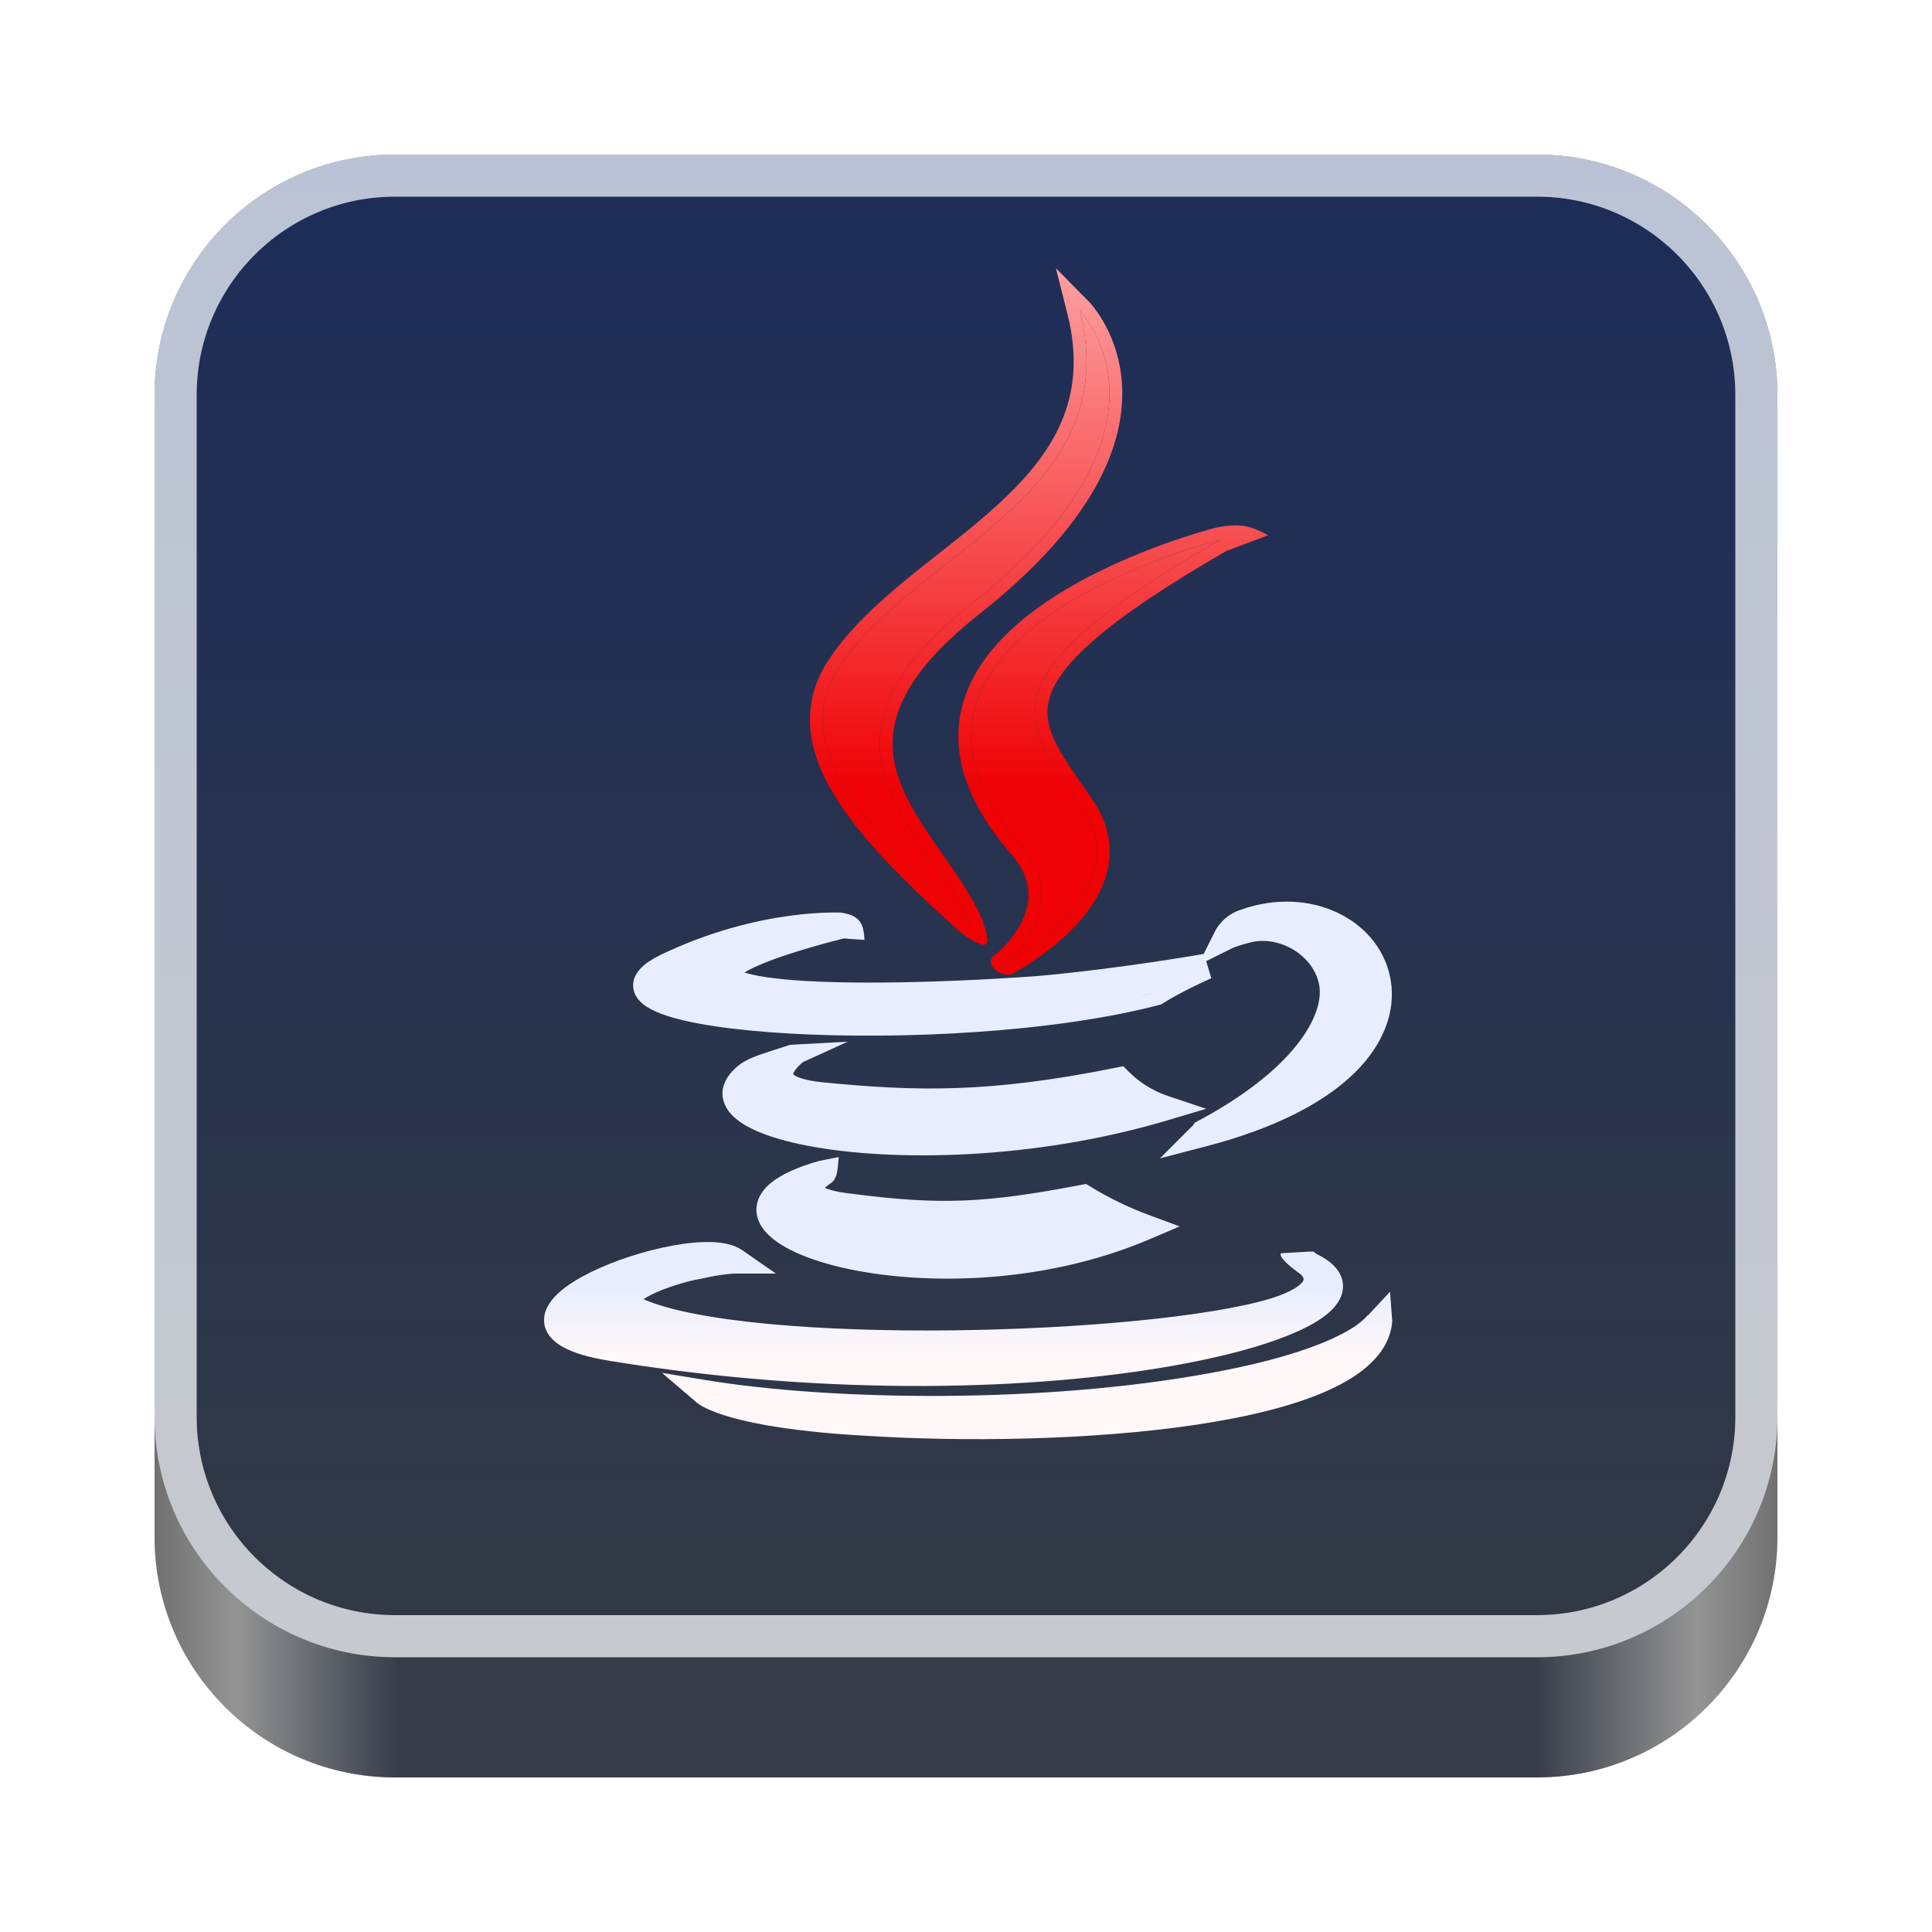
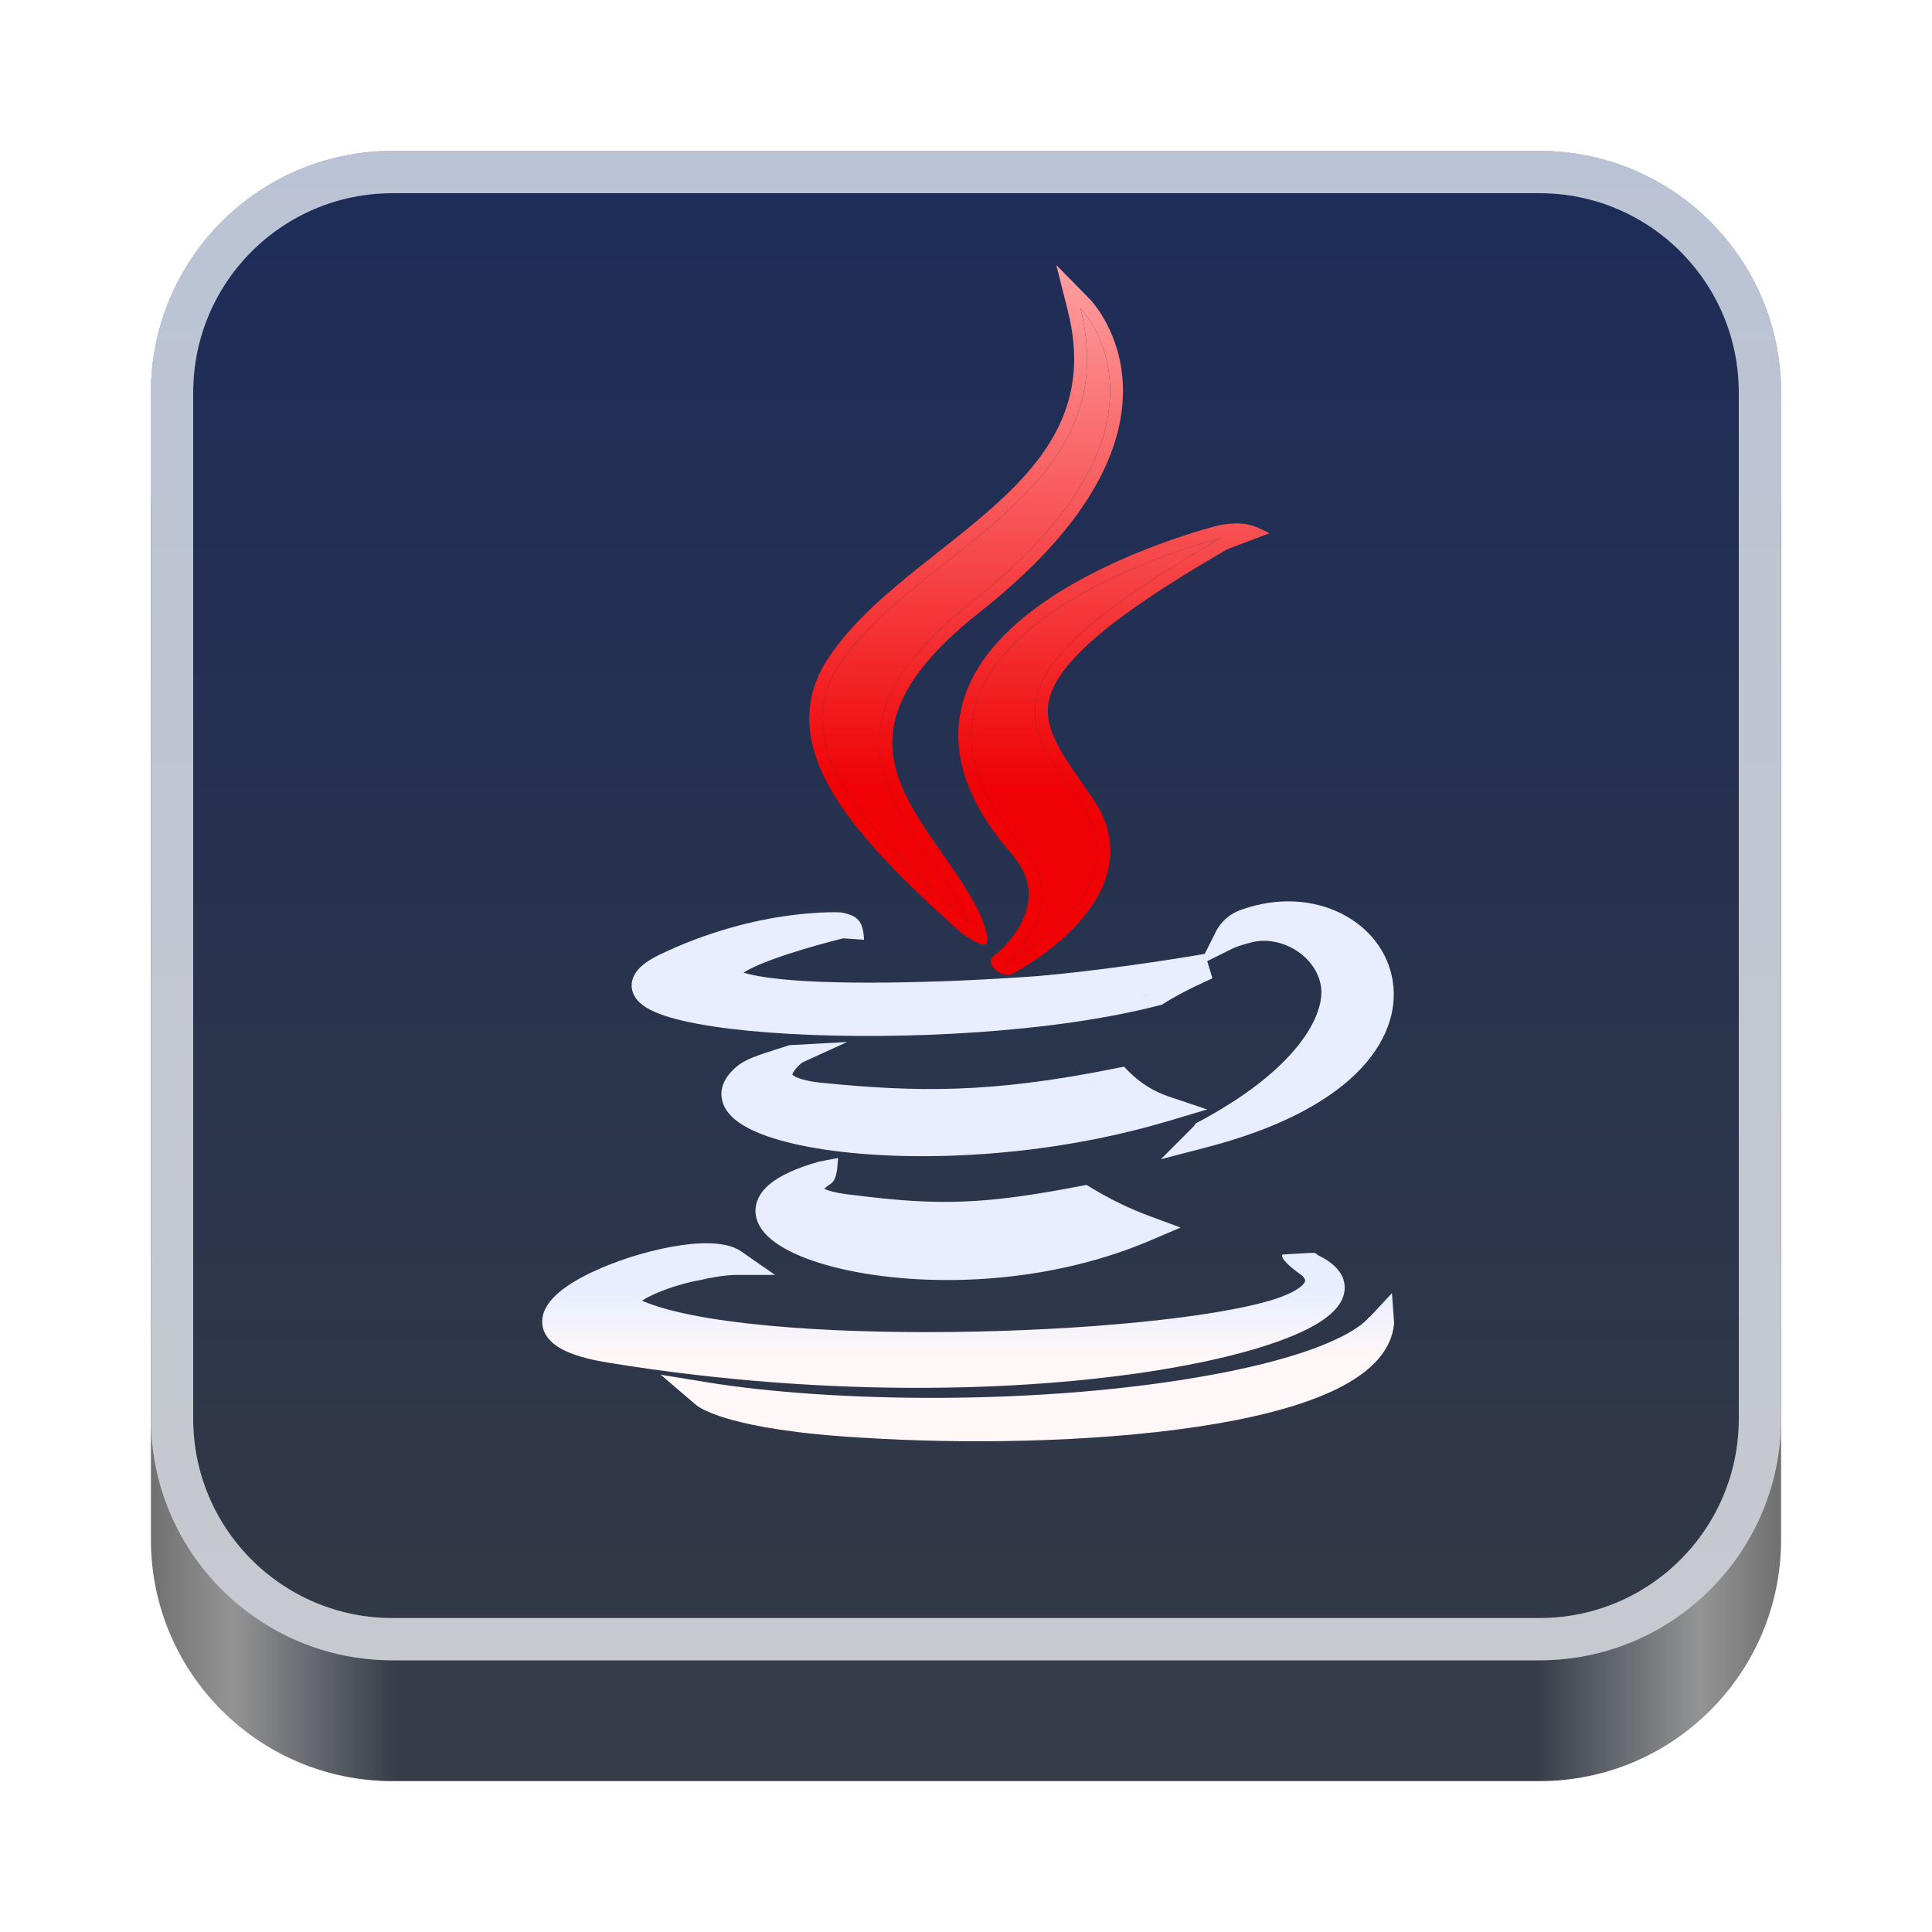
<svg xmlns="http://www.w3.org/2000/svg" width="64" height="64" viewBox="0 0 64 64" fill="none">
-   <rect x="5.12" y="9.102" width="53.76" height="49.778" rx="7.964" fill="url(#paint0_linear_2691_1023)" />
-   <rect x="5.12" y="9.102" width="53.76" height="49.778" rx="7.964" fill="black" fill-opacity="0.3" />
-   <rect x="5.12" y="5.12" width="53.76" height="49.778" rx="7.964" fill="url(#paint1_linear_2691_1023)" />
-   <path d="M35.772 10.296C35.772 10.296 39.598 14.183 32.132 20.044C26.147 24.795 30.775 27.51 32.132 30.596C28.615 27.449 26.086 24.672 27.813 22.082C30.342 18.255 37.315 16.415 35.772 10.296ZM33.809 28.005C35.599 30.04 33.316 31.892 33.316 31.892C33.316 31.892 37.882 29.547 35.783 26.646C33.871 23.87 32.388 22.512 40.411 17.885C40.411 17.885 27.762 21.032 33.809 28.005Z" fill="url(#paint2_linear_2691_1023)" />
-   <path d="M40.308 17.473C40.308 17.473 40.308 17.473 40.411 17.885L40.308 17.473C41.177 17.307 41.479 17.459 42.012 17.729L40.623 18.253C38.626 19.405 37.241 20.342 36.311 21.139C35.376 21.939 34.939 22.565 34.777 23.086C34.622 23.584 34.702 24.045 34.955 24.573C35.218 25.122 35.636 25.684 36.128 26.398L36.233 26.551C36.735 27.316 36.848 28.074 36.699 28.778C36.544 29.509 36.115 30.142 35.648 30.645C35.178 31.152 34.644 31.557 34.233 31.833C34.026 31.971 33.848 32.079 33.72 32.153C33.657 32.19 33.605 32.218 33.569 32.238C33.551 32.248 33.537 32.255 33.527 32.26C33.522 32.263 33.518 32.265 33.515 32.267C33.514 32.267 33.512 32.268 33.512 32.268L33.51 32.269L33.316 31.892L33.51 32.27C33.175 32.405 32.456 31.892 33.051 31.566L33.048 31.562C33.048 31.562 33.049 31.561 33.05 31.56C33.053 31.558 33.057 31.554 33.063 31.549C33.076 31.538 33.096 31.52 33.122 31.496C33.173 31.449 33.246 31.377 33.33 31.285C33.498 31.099 33.7 30.837 33.851 30.526C34.001 30.216 34.094 29.87 34.064 29.505C34.034 29.146 33.883 28.733 33.49 28.285L33.488 28.283C31.916 26.471 31.497 24.826 31.879 23.374C32.252 21.953 33.366 20.832 34.601 19.98C35.845 19.123 37.274 18.497 38.381 18.087C38.937 17.882 39.416 17.729 39.758 17.627C39.928 17.576 40.064 17.538 40.159 17.512C40.206 17.5 40.243 17.49 40.268 17.483C40.28 17.48 40.29 17.478 40.297 17.476C40.3 17.475 40.303 17.474 40.305 17.474L40.308 17.473ZM40.411 17.885C40.411 17.885 27.762 21.032 33.809 28.005C35.594 30.035 33.329 31.881 33.316 31.892C33.34 31.879 37.876 29.54 35.783 26.646C33.871 23.87 32.388 22.512 40.411 17.885ZM36.075 9.998L35.772 10.296C36.057 10.015 36.074 9.999 36.075 9.998L36.076 9.999L36.078 10.001C36.079 10.002 36.08 10.003 36.081 10.005C36.084 10.008 36.089 10.013 36.094 10.018C36.103 10.028 36.117 10.043 36.133 10.061C36.165 10.098 36.208 10.149 36.259 10.216C36.361 10.35 36.495 10.544 36.628 10.796C36.895 11.299 37.164 12.034 37.176 12.966C37.202 14.85 36.188 17.399 32.396 20.377C30.931 21.54 30.16 22.545 29.811 23.421C29.468 24.281 29.518 25.055 29.78 25.805C30.047 26.571 30.533 27.305 31.066 28.071C31.587 28.818 32.161 29.606 32.521 30.425C32.854 31.352 32.807 31.579 31.849 30.912C30.093 29.341 28.535 27.823 27.642 26.35C27.193 25.609 26.896 24.855 26.841 24.093C26.785 23.321 26.978 22.569 27.46 21.846C28.129 20.833 29.081 19.968 30.072 19.157C31.082 18.331 32.11 17.577 33.033 16.735C33.947 15.901 34.704 15.025 35.145 14.011C35.582 13.009 35.724 11.843 35.36 10.399L34.978 8.883L36.075 9.998ZM35.772 10.296C37.315 16.415 30.342 18.255 27.813 22.082C26.086 24.672 28.615 27.449 32.132 30.596C30.775 27.51 26.147 24.795 32.132 20.044C39.598 14.183 35.772 10.296 35.772 10.296Z" fill="url(#paint3_linear_2691_1023)" />
-   <path d="M46.12 43.769C46.039 44.804 45.153 45.531 44.035 46.042C42.888 46.566 41.339 46.94 39.62 47.197C36.173 47.712 31.931 47.773 28.578 47.556C26.369 47.43 25.025 47.18 24.223 46.953C23.822 46.84 23.553 46.731 23.377 46.644C23.288 46.601 23.223 46.563 23.175 46.533C23.152 46.518 23.133 46.504 23.118 46.493C23.11 46.487 23.104 46.482 23.098 46.477L23.087 46.469L23.084 46.467L23.36 46.144L23.084 46.466L21.932 45.479L23.428 45.724C27.517 46.393 34.502 46.517 40.127 45.478C42.6 45.022 43.922 44.493 44.615 44.1C44.959 43.905 45.142 43.745 45.233 43.65C45.278 43.603 45.301 43.572 45.309 43.559C45.31 43.558 45.311 43.556 45.312 43.555C45.311 43.556 45.31 43.56 45.308 43.563C45.307 43.565 45.306 43.568 45.305 43.57L45.301 43.578C45.301 43.578 45.303 43.578 45.309 43.581L46.047 42.789L46.12 43.769ZM24.304 46.279C24.342 46.284 24.38 46.289 24.419 46.294C24.38 46.289 24.342 46.284 24.304 46.279ZM23.36 46.144C23.572 46.178 23.793 46.21 24.02 46.241L23.36 46.144ZM23.41 46.179C23.427 46.189 23.449 46.2 23.476 46.215C23.447 46.199 23.423 46.187 23.406 46.176L23.41 46.179ZM23.558 41.145C23.926 41.156 24.309 41.22 24.59 41.415L25.704 42.189H24.339C24.33 42.19 24.314 42.19 24.292 42.191C24.246 42.194 24.175 42.198 24.079 42.209C23.886 42.23 23.593 42.275 23.209 42.363L23.193 42.366L23.178 42.369C22.821 42.425 22.051 42.644 21.544 42.905C21.452 42.952 21.377 42.998 21.317 43.039L21.318 43.04C22.177 43.413 23.639 43.686 25.458 43.857C27.262 44.027 29.374 44.093 31.503 44.07C35.78 44.024 40.062 43.622 42.068 43.022C42.595 42.861 42.886 42.7 43.04 42.574C43.18 42.459 43.184 42.39 43.184 42.382C43.185 42.361 43.177 42.324 43.142 42.274C43.127 42.252 43.111 42.234 43.099 42.222L43.091 42.215L42.97 42.128C42.755 41.969 42.338 41.636 42.437 41.515L43.353 41.462H43.514L43.603 41.535C44.066 41.758 44.479 42.092 44.489 42.593C44.494 42.85 44.384 43.075 44.238 43.257C44.093 43.437 43.893 43.6 43.663 43.746C42.756 44.323 41.064 44.852 38.853 45.243C34.401 46.031 27.626 46.293 20.208 45.082C19.52 44.971 19 44.819 18.644 44.62C18.288 44.42 18.003 44.113 18.024 43.686C18.042 43.311 18.299 43.006 18.553 42.785C18.824 42.55 19.185 42.332 19.58 42.139C20.373 41.75 21.378 41.426 22.282 41.262C22.734 41.179 23.174 41.134 23.558 41.145ZM27.784 38.329C27.747 38.806 27.732 39.083 27.475 39.224L27.476 39.227C27.475 39.227 27.474 39.229 27.472 39.23C27.466 39.234 27.457 39.241 27.445 39.249C27.42 39.267 27.387 39.292 27.354 39.321C27.343 39.331 27.333 39.34 27.325 39.349C27.449 39.407 27.68 39.477 28.08 39.529L28.287 39.553L28.292 39.554L28.297 39.555C31.146 39.918 32.645 39.859 35.814 39.25L35.975 39.219L36.116 39.305C36.737 39.685 37.394 40.004 38.077 40.256L39.078 40.626L38.097 41.045C34.392 42.629 30.207 42.583 27.652 41.931C27.011 41.767 26.455 41.56 26.028 41.32C25.618 41.09 25.251 40.788 25.113 40.396C25.039 40.187 25.037 39.963 25.116 39.745C25.192 39.535 25.337 39.356 25.514 39.205C25.863 38.909 26.41 38.662 27.14 38.456L27.784 38.329ZM41.333 30.061C43.628 29.375 45.779 30.591 46.075 32.506C46.227 33.492 45.857 34.572 44.872 35.54C43.891 36.502 42.294 37.366 39.937 37.978L38.426 38.372L39.523 37.274C39.524 37.273 39.527 37.27 39.53 37.267C39.539 37.254 39.556 37.228 39.575 37.191C42.927 35.433 43.865 33.599 43.703 32.65C43.533 31.662 42.431 31.023 41.521 31.197C41.265 31.255 41.083 31.311 40.969 31.352C40.912 31.372 40.871 31.388 40.847 31.398C40.836 31.403 40.828 31.406 40.824 31.408L39.956 31.84L40.127 32.406L40.125 32.407C40.123 32.408 40.12 32.409 40.117 32.41C40.11 32.413 40.1 32.418 40.087 32.424C40.059 32.436 40.019 32.455 39.968 32.477C39.868 32.523 39.726 32.589 39.564 32.668C39.237 32.828 38.837 33.036 38.518 33.239L38.462 33.274L38.397 33.291C34.915 34.201 29.869 34.448 26.172 34.238C24.336 34.134 22.774 33.914 21.897 33.581C21.675 33.497 21.47 33.396 21.311 33.269C21.155 33.145 20.991 32.952 20.974 32.685C20.957 32.416 21.098 32.2 21.252 32.049C21.407 31.896 21.622 31.761 21.875 31.636L21.878 31.634C23.529 30.84 25.04 30.49 26.139 30.339C26.689 30.263 27.137 30.237 27.451 30.23C27.607 30.227 27.731 30.228 27.816 30.23C27.838 30.231 27.858 30.232 27.875 30.232C28.459 30.335 28.608 30.549 28.637 31.136L27.953 31.087L27.951 31.088C27.904 31.099 27.835 31.116 27.749 31.139C27.576 31.183 27.333 31.247 27.056 31.325C26.498 31.483 25.81 31.696 25.262 31.922C25.014 32.024 24.809 32.125 24.662 32.216C24.821 32.267 25.055 32.322 25.382 32.37L25.571 32.395L25.574 32.396C27.377 32.637 30.974 32.578 34.364 32.333C35.74 32.21 37.121 32.027 38.158 31.874C38.676 31.797 39.108 31.728 39.41 31.679C39.56 31.654 39.68 31.634 39.76 31.62C39.8 31.613 39.831 31.607 39.852 31.603C39.861 31.602 39.869 31.6 39.874 31.599L40.255 30.838V30.837L40.255 30.836L40.261 30.824C40.264 30.818 40.269 30.81 40.274 30.802C40.284 30.784 40.298 30.762 40.315 30.735C40.35 30.683 40.401 30.613 40.469 30.539C40.602 30.396 40.813 30.226 41.11 30.135L41.333 30.061ZM26.587 35.189L26.589 35.192C26.588 35.193 26.585 35.195 26.583 35.197C26.575 35.203 26.564 35.213 26.549 35.225C26.52 35.251 26.479 35.288 26.438 35.332C26.345 35.431 26.288 35.523 26.273 35.579C26.273 35.58 26.272 35.582 26.272 35.582C26.277 35.588 26.286 35.597 26.3 35.607C26.399 35.681 26.659 35.791 27.24 35.852C30.353 36.157 32.777 36.217 36.985 35.365L37.211 35.319L37.372 35.483C37.739 35.856 38.189 36.137 38.685 36.304L39.956 36.73L38.671 37.113C34.259 38.428 29.577 38.494 26.762 37.956C26.057 37.821 25.45 37.645 24.987 37.431C24.549 37.228 24.139 36.945 23.99 36.539C23.813 36.056 24.066 35.626 24.44 35.315C24.813 35.005 25.378 34.879 26.172 34.611L28.08 34.507L26.587 35.189ZM37.788 33.002C37.847 32.988 37.906 32.977 37.964 32.963L38.29 32.881C38.126 32.923 37.958 32.962 37.788 33.002Z" fill="url(#paint4_linear_2691_1023)" />
-   <rect x="5.817" y="5.817" width="52.366" height="48.384" rx="7.268" stroke="url(#paint5_linear_2691_1023)" stroke-width="1.394" style="mix-blend-mode:soft-light" />
+   <rect x="5" y="9" width="54" height="50" rx="8" fill="url(#paint0_linear_2689_60601)" />
+   <rect x="5" y="9" width="54" height="50" rx="8" fill="black" fill-opacity="0.3" />
+   <rect x="5" y="5" width="54" height="50" rx="8" fill="url(#paint1_linear_2689_60601)" />
+   <path d="M35.789 10.199C35.789 10.199 39.632 14.103 32.133 19.991C26.121 24.763 30.77 27.49 32.133 30.59C28.599 27.429 26.059 24.639 27.794 22.037C30.335 18.193 37.339 16.346 35.789 10.199ZM33.817 27.987C35.615 30.032 33.322 31.891 33.322 31.891C33.322 31.891 37.908 29.536 35.8 26.622C33.88 23.834 32.39 22.47 40.448 17.822C40.448 17.822 27.744 20.983 33.817 27.987Z" fill="url(#paint2_linear_2689_60601)" />
+   <path d="M40.345 17.408C40.345 17.408 40.345 17.408 40.448 17.822L40.345 17.408C41.218 17.241 41.521 17.394 42.057 17.665L40.661 18.192C38.656 19.349 37.264 20.29 36.33 21.09C35.392 21.894 34.952 22.523 34.79 23.046C34.634 23.547 34.714 24.01 34.968 24.54C35.232 25.091 35.652 25.656 36.146 26.373L36.252 26.526C36.756 27.295 36.869 28.056 36.719 28.763C36.564 29.498 36.133 30.133 35.664 30.64C35.192 31.149 34.656 31.555 34.243 31.832C34.035 31.971 33.856 32.08 33.728 32.154C33.664 32.191 33.612 32.219 33.576 32.239C33.558 32.249 33.544 32.256 33.534 32.261C33.529 32.264 33.525 32.266 33.522 32.268C33.52 32.268 33.519 32.269 33.519 32.269L33.517 32.27L33.322 31.891L33.516 32.271C33.181 32.407 32.458 31.891 33.056 31.564L33.053 31.56C33.053 31.56 33.054 31.559 33.055 31.558C33.057 31.556 33.062 31.552 33.068 31.547C33.081 31.535 33.101 31.518 33.127 31.494C33.178 31.446 33.252 31.375 33.336 31.282C33.505 31.095 33.708 30.832 33.859 30.52C34.01 30.209 34.103 29.861 34.073 29.494C34.043 29.133 33.892 28.718 33.496 28.268L33.495 28.266C31.916 26.446 31.494 24.794 31.878 23.335C32.254 21.908 33.372 20.782 34.613 19.927C35.863 19.066 37.298 18.437 38.41 18.025C38.968 17.819 39.45 17.665 39.792 17.563C39.964 17.512 40.1 17.473 40.195 17.448C40.242 17.435 40.279 17.425 40.305 17.419C40.317 17.415 40.327 17.413 40.334 17.411C40.337 17.41 40.34 17.409 40.342 17.409L40.345 17.408ZM40.448 17.822C40.448 17.822 27.744 20.983 33.817 27.987C35.61 30.026 33.335 31.88 33.322 31.891C33.346 31.878 37.902 29.529 35.8 26.622C33.88 23.834 32.39 22.47 40.448 17.822ZM36.093 9.9L35.789 10.199C36.075 9.917 36.092 9.901 36.093 9.9L36.094 9.901L36.096 9.902C36.097 9.903 36.098 9.905 36.1 9.907C36.103 9.91 36.107 9.915 36.112 9.92C36.122 9.93 36.135 9.945 36.151 9.963C36.183 10 36.227 10.052 36.278 10.119C36.381 10.253 36.515 10.448 36.649 10.701C36.917 11.206 37.187 11.945 37.2 12.881C37.225 14.773 36.207 17.334 32.398 20.325C30.926 21.493 30.151 22.503 29.801 23.382C29.457 24.247 29.507 25.024 29.77 25.777C30.039 26.547 30.526 27.284 31.062 28.053C31.585 28.804 32.161 29.596 32.523 30.418C32.857 31.349 32.811 31.577 31.848 30.907C30.084 29.33 28.52 27.804 27.623 26.325C27.172 25.581 26.874 24.824 26.818 24.058C26.762 23.282 26.955 22.526 27.44 21.8C28.112 20.784 29.068 19.914 30.063 19.1C31.078 18.27 32.11 17.513 33.038 16.666C33.956 15.829 34.716 14.949 35.16 13.931C35.598 12.924 35.74 11.753 35.375 10.303L34.991 8.78L36.093 9.9ZM35.789 10.199C37.339 16.346 30.335 18.193 27.794 22.037C26.059 24.639 28.599 27.429 32.133 30.59C30.77 27.49 26.121 24.763 32.133 19.991C39.632 14.103 35.789 10.199 35.789 10.199Z" fill="url(#paint3_linear_2689_60601)" />
+   <path d="M46.182 43.822C46.101 44.862 45.212 45.591 44.089 46.105C42.937 46.631 41.38 47.007 39.653 47.265C36.191 47.782 31.93 47.843 28.562 47.625C26.344 47.499 24.995 47.248 24.189 47.02C23.786 46.906 23.515 46.797 23.338 46.71C23.249 46.667 23.184 46.628 23.137 46.598C23.113 46.583 23.093 46.569 23.078 46.558C23.07 46.552 23.064 46.547 23.058 46.542L23.047 46.533L23.046 46.531L23.045 46.53C23.047 46.527 23.074 46.494 23.321 46.206L23.044 46.53L21.887 45.539L23.39 45.785C27.497 46.458 34.513 46.582 40.164 45.538C42.647 45.079 43.976 44.549 44.672 44.154C45.017 43.958 45.202 43.798 45.293 43.702C45.337 43.656 45.36 43.624 45.369 43.611L45.367 43.614C45.366 43.616 45.365 43.62 45.364 43.622C45.364 43.623 45.363 43.625 45.362 43.626L45.361 43.63C45.361 43.63 45.363 43.63 45.369 43.633L46.11 42.837L46.182 43.822ZM23.52 41.186C23.89 41.197 24.275 41.261 24.557 41.457L25.675 42.234H24.305C24.296 42.235 24.279 42.235 24.257 42.236C24.211 42.239 24.139 42.244 24.043 42.255C23.849 42.276 23.555 42.32 23.169 42.409L23.154 42.413L23.139 42.415C22.781 42.471 22.007 42.691 21.497 42.954C21.405 43.002 21.328 43.047 21.268 43.088H21.269L21.271 43.089C22.134 43.463 23.602 43.738 25.428 43.91C27.241 44.081 29.361 44.147 31.501 44.124C35.797 44.078 40.099 43.673 42.113 43.071C42.642 42.909 42.935 42.748 43.089 42.621C43.231 42.504 43.234 42.435 43.234 42.428C43.235 42.407 43.227 42.37 43.192 42.32C43.177 42.298 43.16 42.28 43.148 42.268L43.14 42.26L43.019 42.173C42.803 42.014 42.385 41.679 42.484 41.558L43.403 41.504H43.566L43.655 41.577C44.12 41.801 44.535 42.137 44.545 42.64C44.55 42.898 44.439 43.124 44.293 43.307C44.147 43.488 43.946 43.652 43.715 43.799C42.804 44.378 41.104 44.909 38.883 45.302C34.411 46.093 27.607 46.357 20.155 45.141C19.464 45.03 18.942 44.877 18.585 44.677C18.227 44.477 17.941 44.167 17.962 43.738C17.98 43.361 18.238 43.055 18.493 42.833C18.765 42.597 19.127 42.378 19.524 42.184C20.321 41.794 21.331 41.468 22.239 41.303C22.693 41.22 23.135 41.174 23.52 41.186ZM27.764 38.358C27.727 38.836 27.713 39.114 27.456 39.257V39.259C27.455 39.26 27.453 39.262 27.452 39.263C27.446 39.267 27.436 39.273 27.425 39.281C27.399 39.299 27.366 39.324 27.333 39.354C27.322 39.363 27.313 39.374 27.304 39.382C27.43 39.441 27.661 39.51 28.062 39.563L28.27 39.587H28.275L28.281 39.588C31.143 39.953 32.648 39.894 35.831 39.282L35.993 39.251L36.135 39.337C36.758 39.719 37.418 40.04 38.104 40.293L39.109 40.664L38.124 41.085C34.402 42.676 30.199 42.63 27.633 41.975C26.989 41.81 26.431 41.603 26.002 41.362C25.59 41.132 25.222 40.827 25.083 40.434C25.009 40.223 25.005 39.998 25.085 39.779C25.162 39.568 25.307 39.389 25.485 39.237C25.835 38.94 26.386 38.692 27.119 38.484L27.764 38.358ZM41.15 30.126C43.538 29.285 45.831 30.523 46.138 32.508C46.29 33.499 45.919 34.584 44.928 35.556C43.944 36.522 42.34 37.391 39.972 38.006L38.455 38.401L39.556 37.298C39.558 37.296 39.56 37.294 39.563 37.29C39.573 37.277 39.59 37.252 39.609 37.215C42.976 35.449 43.918 33.605 43.755 32.653C43.584 31.66 42.478 31.019 41.564 31.194C41.307 31.251 41.124 31.308 41.01 31.349C40.952 31.369 40.91 31.386 40.886 31.396C40.875 31.401 40.867 31.404 40.863 31.405L39.991 31.839L40.163 32.407V32.408H40.161C40.159 32.409 40.156 32.411 40.153 32.412C40.146 32.415 40.135 32.42 40.122 32.426C40.094 32.438 40.054 32.457 40.004 32.48C39.903 32.526 39.761 32.592 39.598 32.671C39.27 32.831 38.868 33.04 38.548 33.244L38.491 33.28L38.426 33.297C34.929 34.211 29.86 34.459 26.147 34.248C24.302 34.144 22.732 33.922 21.851 33.588C21.629 33.503 21.423 33.402 21.263 33.275C21.107 33.15 20.943 32.957 20.925 32.689C20.908 32.418 21.049 32.201 21.204 32.049C21.36 31.896 21.576 31.759 21.831 31.634L21.834 31.632C23.492 30.834 25.009 30.483 26.113 30.331C26.665 30.255 27.116 30.229 27.43 30.222C27.587 30.218 27.711 30.22 27.797 30.222C27.819 30.222 27.839 30.224 27.856 30.225C28.443 30.328 28.593 30.542 28.623 31.132L27.934 31.083L27.933 31.084C27.886 31.096 27.816 31.113 27.729 31.135C27.556 31.179 27.312 31.244 27.034 31.322C26.473 31.481 25.782 31.695 25.232 31.922C24.983 32.025 24.777 32.126 24.629 32.217C24.789 32.269 25.023 32.323 25.352 32.371L25.542 32.398H25.545C27.356 32.639 30.97 32.581 34.375 32.334C35.758 32.211 37.144 32.027 38.185 31.873C38.706 31.796 39.14 31.727 39.443 31.677C39.594 31.652 39.714 31.632 39.795 31.618C39.835 31.611 39.866 31.605 39.886 31.602C39.896 31.6 39.904 31.599 39.909 31.598L40.292 30.833V30.832L40.299 30.819C40.302 30.812 40.306 30.805 40.311 30.796C40.321 30.779 40.335 30.756 40.352 30.73C40.387 30.677 40.439 30.607 40.508 30.532C40.641 30.388 40.852 30.218 41.15 30.127V30.126ZM26.563 35.203L26.565 35.206C26.564 35.207 26.561 35.209 26.558 35.212C26.551 35.218 26.539 35.227 26.525 35.239C26.496 35.265 26.455 35.303 26.414 35.347C26.32 35.447 26.262 35.538 26.247 35.595V35.598C26.252 35.603 26.261 35.612 26.275 35.623C26.375 35.697 26.635 35.809 27.218 35.869C30.346 36.176 32.781 36.236 37.008 35.38L37.234 35.334L37.395 35.498C37.764 35.872 38.217 36.156 38.716 36.323L39.991 36.752L38.701 37.136C34.269 38.456 29.567 38.523 26.739 37.983C26.031 37.847 25.421 37.67 24.956 37.455C24.516 37.252 24.105 36.968 23.955 36.56C23.777 36.074 24.03 35.643 24.406 35.33C24.781 35.019 25.348 34.892 26.147 34.623L28.062 34.518L26.563 35.203ZM35.839 36.033C35.993 36.006 36.151 35.98 36.31 35.95L36.358 35.941C36.182 35.973 36.009 36.004 35.839 36.033ZM37.807 33.008C37.869 32.994 37.931 32.982 37.991 32.967L38.318 32.884C38.152 32.927 37.981 32.968 37.807 33.008Z" fill="url(#paint4_linear_2689_60601)" />
+   <rect x="5.7" y="5.7" width="52.6" height="48.6" rx="7.3" stroke="url(#paint5_linear_2689_60601)" stroke-width="1.4" style="mix-blend-mode:soft-light" />
  <g opacity="0.6">
-     <rect x="5.817" y="5.817" width="52.366" height="48.384" rx="7.268" stroke="url(#paint6_linear_2691_1023)" stroke-width="1.394" style="mix-blend-mode:soft-light" />
+     <rect x="5.7" y="5.7" width="52.6" height="48.6" rx="7.3" stroke="url(#paint6_linear_2689_60601)" stroke-width="1.4" style="mix-blend-mode:soft-light" />
  </g>
  <defs>
-     <linearGradient id="paint0_linear_2691_1023" x1="5.12" y1="58.88" x2="58.88" y2="58.88" gradientUnits="userSpaceOnUse">
+     <linearGradient id="paint0_linear_2689_60601" x1="5" y1="59" x2="59" y2="59" gradientUnits="userSpaceOnUse">
      <stop stop-color="#A0A0A0" />
      <stop offset="0.05" stop-color="#D3D3D3" />
      <stop offset="0.15" stop-color="#4E5668" />
      <stop offset="0.85" stop-color="#4E5668" />
      <stop offset="0.95" stop-color="#D3D3D3" />
      <stop offset="1" stop-color="#A0A0A0" />
    </linearGradient>
-     <linearGradient id="paint1_linear_2691_1023" x1="32" y1="5.12" x2="32" y2="54.898" gradientUnits="userSpaceOnUse">
+     <linearGradient id="paint1_linear_2689_60601" x1="32" y1="5" x2="32" y2="55" gradientUnits="userSpaceOnUse">
      <stop stop-color="#1D2C59" />
      <stop offset="1" stop-color="#323945" />
    </linearGradient>
-     <linearGradient id="paint2_linear_2691_1023" x1="34.422" y1="8.883" x2="34.422" y2="32.292" gradientUnits="userSpaceOnUse">
+     <linearGradient id="paint2_linear_2689_60601" x1="34.433" y1="8.78" x2="34.433" y2="32.293" gradientUnits="userSpaceOnUse">
      <stop stop-color="#FFA0A1" />
      <stop offset="0.74" stop-color="#EF0104" />
    </linearGradient>
-     <linearGradient id="paint3_linear_2691_1023" x1="34.422" y1="8.883" x2="34.422" y2="32.292" gradientUnits="userSpaceOnUse">
+     <linearGradient id="paint3_linear_2689_60601" x1="34.433" y1="8.78" x2="34.433" y2="32.293" gradientUnits="userSpaceOnUse">
      <stop stop-color="#FFA0A1" />
      <stop offset="0.74" stop-color="#EF0104" />
    </linearGradient>
-     <linearGradient id="paint4_linear_2691_1023" x1="32.001" y1="32.953" x2="32.001" y2="44.903" gradientUnits="userSpaceOnUse">
+     <linearGradient id="paint4_linear_2689_60601" x1="32.001" y1="32.957" x2="32.001" y2="44.96" gradientUnits="userSpaceOnUse">
      <stop offset="0.811" stop-color="#E8EEFF" />
      <stop offset="1" stop-color="#FFF7F8" />
    </linearGradient>
-     <linearGradient id="paint5_linear_2691_1023" x1="32" y1="1.138" x2="32" y2="60.871" gradientUnits="userSpaceOnUse">
+     <linearGradient id="paint5_linear_2689_60601" x1="32" y1="1" x2="32" y2="61" gradientUnits="userSpaceOnUse">
      <stop stop-color="white" />
      <stop offset="1" stop-color="white" />
    </linearGradient>
-     <linearGradient id="paint6_linear_2691_1023" x1="32" y1="1.138" x2="32" y2="60.871" gradientUnits="userSpaceOnUse">
+     <linearGradient id="paint6_linear_2689_60601" x1="32" y1="1" x2="32" y2="61" gradientUnits="userSpaceOnUse">
      <stop stop-color="white" />
      <stop offset="1" stop-color="white" />
    </linearGradient>
  </defs>
</svg>
